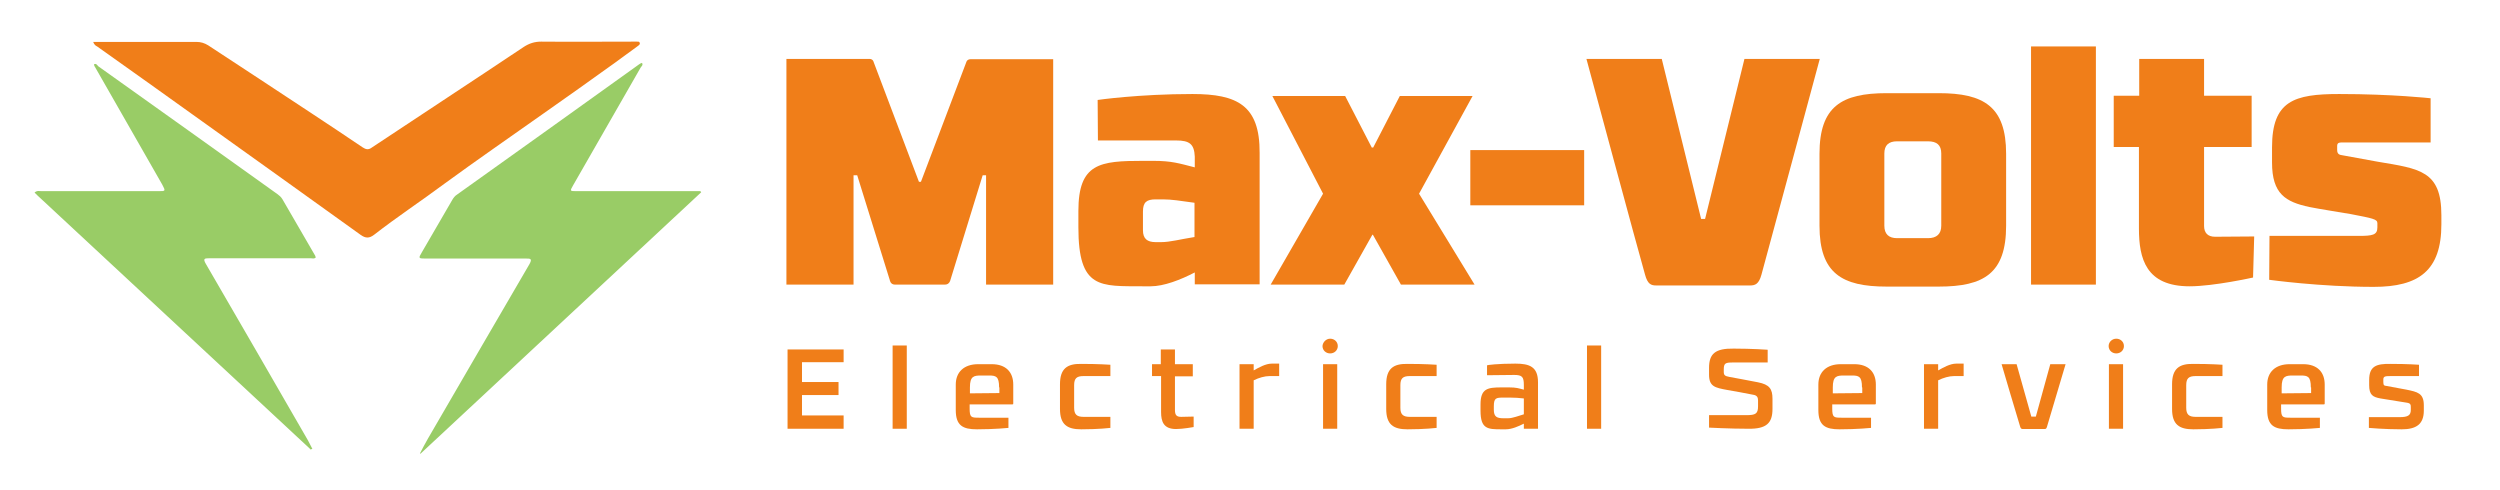
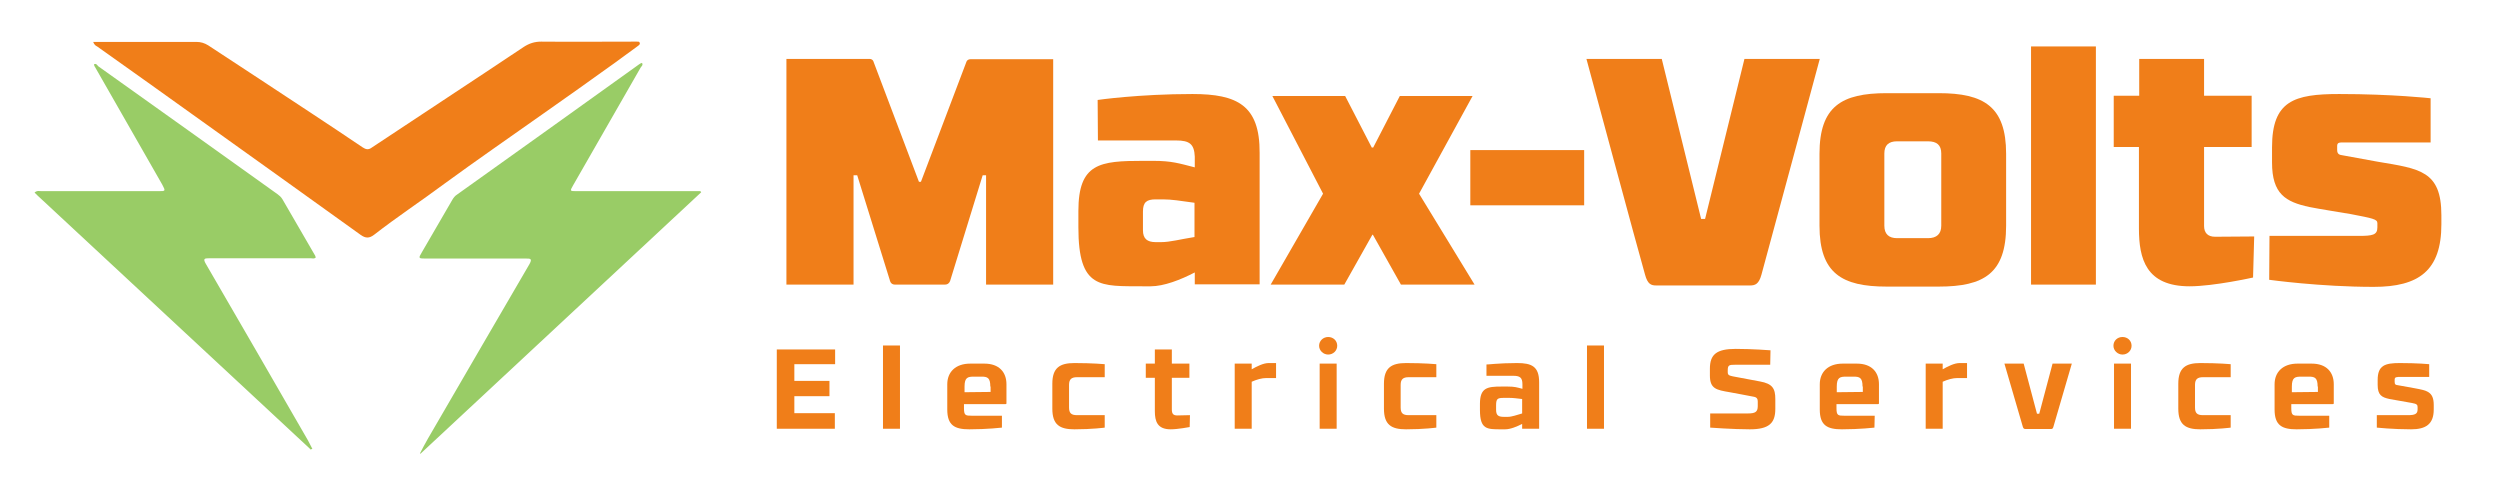
<svg xmlns="http://www.w3.org/2000/svg" version="1.1" id="Layer_1" x="0px" y="0px" width="882.8px" height="172.9px" viewBox="0 0 882.8 172.9" style="enable-background:new 0 0 882.8 172.9;" xml:space="preserve">
  <style type="text/css">
	.st0{fill:#F07E19;}
	.st1{fill:#99CC66;}
</style>
  <g>
    <path class="st0" d="M341.2,22c0,0,0.2-1.1,1.6-1.1h29.1v79.6h-23.7V61.9H347l-11.4,37c0,0-0.3,1.6-1.9,1.6h-17.7   c-1.6,0-1.8-1.6-1.8-1.6l-11.5-37h-1.3v38.6h-23.7V20.8H307c1.3,0,1.5,1.1,1.5,1.1l16,42.3h0.7L341.2,22z" />
    <path class="st0" d="M421.1,33.2c15.8,0,23.8,4,23.7,20.8v46.4h-22.9v-4.2c-5,2.6-10.9,4.9-15.6,4.9h-2.6   c-15.2-0.1-22.9,1.1-22.9-20.8v-5.8c0-16.9,7.6-17.7,22.9-17.7h3.5c6.6,0,9.2,0.9,14.7,2.3v-3.8c-0.2-4.4-1.8-5.7-6.6-5.7h-27.6   l-0.1-14.3C387.5,35.3,402.1,33.2,421.1,33.2z M410.6,70.4h-2.5c-3.2,0-4.5,1-4.5,4.3v6.6c0,3,1.5,4.2,4.5,4.2h1.9   c3.2,0,6.7-1,11.8-1.8V71.6C416.7,70.9,413.8,70.4,410.6,70.4z" />
    <path class="st0" d="M501.1,68.4l19.6,32.1h-26l-9.9-17.6h-0.2l-9.9,17.6h-26l18.5-32.1l-17.9-34.5H475l9.4,18.2h0.5l9.4-18.2H520   L501.1,68.4z" />
    <path class="st0" d="M519.2,53h40.2v19.5h-40.2V53z" />
    <path class="st0" d="M616,20.8h26.6c0,0-18.5,68.6-20.6,76.2c-0.9,3.3-2.2,3.8-4,3.8h-33.2c-1.8,0-3-0.5-3.9-3.8   c-2.2-7.6-20.7-76.2-20.7-76.2h26.6l13.9,56.5h1.4L616,20.8z" />
    <path class="st0" d="M708.4,54.3v25.4c0,16.8-7.8,21.5-23.8,21.5h-18.4c-15.8,0-23.7-4.7-23.7-21.5V54.3c0-16.7,7.8-21.4,23.7-21.4   h18.4C700.5,32.9,708.4,37.6,708.4,54.3z M685.5,79.7V54.2c0-3-1.6-4.3-4.7-4.3h-10.9c-3,0-4.5,1.4-4.5,4.3v25.5   c0,3,1.6,4.4,4.5,4.4h10.9C683.9,84.1,685.5,82.6,685.5,79.7z" />
    <path class="st0" d="M740.1,100.5h-22.9V16.4h22.9V100.5z" />
    <path class="st0" d="M746.5,33.8h8.9v-13h22.9v13h16.8v18.1h-16.8v27.9c0,2.4,1.3,3.8,3.9,3.8c0.3,0,13.8-0.1,13.8-0.1L795.6,98   c0,0-13.9,3.1-22.4,3.1c-15.4,0-17.9-9.7-17.9-20.4V51.9h-8.9V33.8z" />
    <path class="st0" d="M858.4,50.3h-30.7c-1.7,0-2.4,0-2.4,1.3v1.4c0,1.6,1.1,1.7,1.7,1.8l12.6,2.3c14.9,2.5,22.5,3.2,22.5,18.9v3.2   c0,16.4-8,22.1-23.9,22.1c-18.9,0-36.9-2.5-36.9-2.5l0.1-15.5h31.4c5,0,6.7-0.3,6.7-3v-1.5c0-1.4-1.6-1.7-9.4-3.2   c-4.6-0.8-10.6-1.7-14.6-2.5c-8.4-1.8-13.2-4.6-13.2-15.7V52c0-16.4,7.8-18.8,23.7-18.8c18.9,0,32.3,1.5,32.3,1.5V50.3z" />
  </g>
  <g>
-     <path class="st0" d="M278.1,123.4h19.8v4.5h-14.7v7h12.9v4.6h-12.9v7.2h14.7v4.7h-19.8V123.4z" />
-     <path class="st0" d="M320.2,151.4h-5V122h5V151.4z" />
-     <path class="st0" d="M356.1,151.1c0,0-4.9,0.5-11.1,0.5c-5,0-7.5-1.3-7.5-6.8v-9c0-4.4,2.9-7.2,7.9-7.2h4.8c5,0,7.6,2.8,7.6,7.2   v6.5c0,0.4,0,0.5-0.4,0.5h-15v1.4c0,3.2,0.5,3.3,3.3,3.3h10.4L356.1,151.1z M352.8,136.8c0-3.9-1.1-4.2-3.6-4.2h-2.7   c-2.6,0-4,0.2-4,4.2v2.1l10.4-0.1V136.8z" />
-     <path class="st0" d="M392.1,151.1c0,0-4.1,0.5-10.3,0.5c-5,0-7.5-1.7-7.5-7.2v-8.7c0-5.5,2.5-7.3,7.5-7.2c6.2,0,10.3,0.3,10.3,0.3   v4h-9.5c-2.4,0-3.3,0.8-3.3,3.2v8c0,2.4,1,3.2,3.3,3.2h9.5V151.1z" />
-     <path class="st0" d="M406.7,128.6h3.2v-5.2h5v5.2h6.3v4.3h-6.3v11.9c0,1.8,0.6,2.4,2.2,2.4c0.5,0,4.4-0.1,4.4-0.1l0,3.7   c0,0-3.8,0.7-6.2,0.7c-4.4,0-5.3-2.6-5.3-6v-12.7h-3.2V128.6z" />
-     <path class="st0" d="M437.7,128.6h5v2.2c1.8-1,4.2-2.4,6.4-2.4h2.6v4.4h-3.4c-1.7,0-3.8,0.6-5.6,1.5v17.1h-5V128.6z" />
-     <path class="st0" d="M469.7,119.6c1.5,0,2.7,1.1,2.7,2.6c0,1.5-1.2,2.6-2.7,2.6c-1.5,0-2.7-1.1-2.7-2.6   C467.1,120.8,468.3,119.6,469.7,119.6z M472.2,151.4h-5v-22.8h5V151.4z" />
-     <path class="st0" d="M507.3,151.1c0,0-4.1,0.5-10.3,0.5c-5,0-7.5-1.7-7.5-7.2v-8.7c0-5.5,2.5-7.3,7.5-7.2c6.2,0,10.3,0.3,10.3,0.3   v4h-9.5c-2.4,0-3.3,0.8-3.3,3.2v8c0,2.4,1,3.2,3.3,3.2h9.5V151.1z" />
-     <path class="st0" d="M535.1,128.4c5,0,8,1.1,8,6.6v16.4h-5v-1.8c-1.8,0.9-4.2,2-6.4,2h-1.5c-4.9,0-7.4-0.1-7.4-6.6v-2.2   c0-5.6,2.5-6,7.4-6h2.7c2.5,0,3.3,0.3,5.2,0.8v-1.7c0-2.8-0.6-3.5-3.4-3.5l-9.6,0.1v-3.5C525.1,128.9,528.9,128.4,535.1,128.4z    M533.3,140.4h-2.4c-2.6,0-3.4,0.1-3.4,3.1v1.2c0,2.4,1,3,3.4,3h1.6c1.7,0,3.8-0.9,5.6-1.4v-5.6C536.3,140.5,535,140.4,533.3,140.4   z" />
-     <path class="st0" d="M565.4,151.4h-5V122h5V151.4z" />
-     <path class="st0" d="M624.2,128h-12.2c-2.7,0-3.3,0.2-3.3,2.5v0.8c0,1.2,0.4,1.5,2,1.8c0,0,8.2,1.5,10.1,1.9c4,0.8,5.1,2.3,5.1,5.8   v3.6c0,5-2.1,7.1-8.6,7c-6.4,0-13.8-0.4-13.8-0.4l0-4.4h13.2c3.2,0,4.1-0.5,4.1-3.1v-2.1c0-1-0.3-1.8-1.7-2   c-1.9-0.4-7.9-1.5-9.2-1.7c-4.3-0.8-6.4-1.2-6.4-5.4v-2.4c0-5,2.2-6.9,8.7-6.8c6.4,0,12,0.4,12,0.4L624.2,128z" />
-     <path class="st0" d="M660.7,151.1c0,0-4.9,0.5-11.1,0.5c-5,0-7.5-1.3-7.5-6.8v-9c0-4.4,2.9-7.2,7.9-7.2h4.8c5,0,7.6,2.8,7.6,7.2   v6.5c0,0.4,0,0.5-0.4,0.5h-15v1.4c0,3.2,0.5,3.3,3.3,3.3h10.4L660.7,151.1z M657.5,136.8c0-3.9-1.1-4.2-3.6-4.2h-2.7   c-2.6,0-4,0.2-4,4.2v2.1l10.4-0.1V136.8z" />
-     <path class="st0" d="M679.4,128.6h5v2.2c1.8-1,4.2-2.4,6.4-2.4h2.6v4.4h-3.4c-1.7,0-3.8,0.6-5.6,1.5v17.1h-5V128.6z" />
-     <path class="st0" d="M721.9,151.5h-7.6c-0.5,0-0.7-0.2-0.9-0.7c-0.6-1.8-6.6-22.2-6.6-22.2h5.3l5.2,18.5h1.6l5.1-18.5h5.4   c0,0-6.1,20.4-6.6,22.2C722.6,151.4,722.4,151.5,721.9,151.5z" />
-     <path class="st0" d="M747.3,119.6c1.5,0,2.7,1.1,2.7,2.6c0,1.5-1.2,2.6-2.7,2.6c-1.5,0-2.7-1.1-2.7-2.6   C744.6,120.8,745.8,119.6,747.3,119.6z M749.7,151.4h-5v-22.8h5V151.4z" />
-     <path class="st0" d="M784.8,151.1c0,0-4.1,0.5-10.3,0.5c-5,0-7.5-1.7-7.5-7.2v-8.7c0-5.5,2.5-7.3,7.5-7.2c6.2,0,10.3,0.3,10.3,0.3   v4h-9.5c-2.4,0-3.3,0.8-3.3,3.2v8c0,2.4,1,3.2,3.3,3.2h9.5V151.1z" />
-     <path class="st0" d="M819.2,151.1c0,0-4.9,0.5-11.1,0.5c-5,0-7.5-1.3-7.5-6.8v-9c0-4.4,2.9-7.2,7.9-7.2h4.8c5,0,7.6,2.8,7.6,7.2   v6.5c0,0.4,0,0.5-0.4,0.5h-15v1.4c0,3.2,0.5,3.3,3.3,3.3h10.4L819.2,151.1z M816,136.8c0-3.9-1.1-4.2-3.6-4.2h-2.7   c-2.6,0-4,0.2-4,4.2v2.1l10.4-0.1V136.8z" />
-     <path class="st0" d="M844.5,132.8c-2.1,0-2.9,0-2.9,1.2v0.9c0,1.2,0.3,1.3,1.2,1.4l7,1.3c3.8,0.8,6.1,1.2,6.1,5.5v1.9   c0,4.9-2.8,6.6-7.8,6.6c-6.2,0-11.6-0.5-11.6-0.5l0-3.8h10.9c2.8,0,3.9-0.6,3.9-2.5v-0.9c0-0.9,0-1.5-1.4-1.7   c-2.3-0.4-7-1.1-9.3-1.5c-2.7-0.5-4-1.2-4-4.7v-1.8c0-4.9,2.5-5.8,7.6-5.7c6.2,0,10,0.3,10,0.3v4H844.5z" />
+     <path class="st0" d="M274.3,123.4h20.6v5.2h-14.4v5.9h12.4v5.4h-12.4v6h14.3v5.5h-20.5V123.4z" />
+     <path class="st0" d="M317.8,151.4h-6V122h6V151.4z" />
+     <path class="st0" d="M353.8,151c0,0-5.2,0.6-11.5,0.6c-5.2,0-7.8-1.4-7.8-7v-8.9c0-4.3,2.9-7.3,8.1-7.3h5c5.2,0,7.8,3,7.8,7.3v6.5   c0,0.4,0,0.5-0.4,0.5h-14.6v1.4c0,2.6,0.5,2.7,2.8,2.7h10.6L353.8,151z M349.7,136.5c0-3.1-1-3.5-3.1-3.5h-2.6   c-2.2,0-3.4,0.2-3.4,3.5v2l9.2-0.1V136.5z" />
+     <path class="st0" d="M390.1,151c0,0-4.4,0.6-10.7,0.6c-5.2,0-7.8-1.6-7.8-7.3v-8.8c0-5.6,2.6-7.3,7.8-7.3c6.4,0,10.7,0.4,10.7,0.4   v4.6h-9.8c-1.9,0-2.8,0.7-2.8,2.7v8c0,2,0.8,2.7,2.8,2.7h9.8V151z" />
+     <path class="st0" d="M404.6,128.4h3.2v-5h6v5h6.2v5h-6.2v11.2c0,1.5,0.5,2.1,1.9,2.1c0.4,0,4.5-0.1,4.5-0.1l-0.1,4.2   c0,0-4.2,0.8-6.7,0.8c-4.7,0-5.6-2.8-5.6-6.4v-11.8h-3.2V128.4z" />
+     <path class="st0" d="M436,128.4h6v2c1.8-1,4.1-2.2,6-2.2h2.6v5.3h-3.5c-1.5,0-3.3,0.5-5.1,1.3v16.6h-6V128.4z" />
+     <path class="st0" d="M469,119c1.8,0,3.2,1.3,3.2,3.1c0,1.7-1.4,3.1-3.2,3.1c-1.7,0-3.2-1.4-3.2-3.1C465.8,120.3,467.3,119,469,119z    M472,151.4h-6v-23h6V151.4z" />
+     <path class="st0" d="M507.2,151c0,0-4.4,0.6-10.7,0.6c-5.2,0-7.8-1.6-7.8-7.3v-8.8c0-5.6,2.6-7.3,7.8-7.3c6.4,0,10.7,0.4,10.7,0.4   v4.6h-9.8c-1.9,0-2.8,0.7-2.8,2.7v8c0,2,0.8,2.7,2.8,2.7h9.8V151z" />
+     <path class="st0" d="M535.7,128.2c5.2,0,7.8,1.2,7.8,6.8v16.4h-6v-1.7c-1.8,0.9-4.1,1.9-6,1.9h-1.3c-5.1,0-7.6,0.1-7.6-6.8v-2.2   c0-5.7,2.6-6.1,7.6-6.1h2.2c2.5,0,3.3,0.3,5.2,0.8v-1.6c0-2.4-0.9-3-3.3-3l-9.4,0v-4C524.9,128.8,529.3,128.2,535.7,128.2z    M533,140.5h-1.9c-2.2,0-2.8,0.2-2.8,2.6v1.6c0,2,0.8,2.5,2.8,2.5h1.3c1.5,0,3.3-0.7,5.1-1.2v-5.1   C535.7,140.7,534.5,140.5,533,140.5z" />
+     <path class="st0" d="M566.4,151.4h-6V122h6V151.4z" />
+     <path class="st0" d="M625.1,128.8h-12.4c-2.1,0-2.6,0.1-2.6,2v0.6c0,1,0.4,1.2,1.8,1.5c0,0,8.1,1.5,9.6,1.8   c4.4,0.8,5.4,2.5,5.4,6.2v3.5c0,5-2.2,7.2-9,7.2c-5.9,0-14-0.6-14-0.6l0-5h13.2c2.7,0,3.6-0.5,3.6-2.6v-1.6c0-0.8-0.2-1.5-1.4-1.7   c-1.4-0.3-7.5-1.4-8.5-1.6c-4.7-0.8-7-1.2-7-5.9v-2.4c0-5,2.3-7,9.1-7c6,0,12.3,0.5,12.3,0.5L625.1,128.8z" />
+     <path class="st0" d="M661.9,151c0,0-5.2,0.6-11.5,0.6c-5.2,0-7.8-1.4-7.8-7v-8.9c0-4.3,2.9-7.3,8.1-7.3h5c5.2,0,7.8,3,7.8,7.3v6.5   c0,0.4,0,0.5-0.4,0.5h-14.6v1.4c0,2.6,0.5,2.7,2.8,2.7H662L661.9,151z M657.7,136.5c0-3.1-1-3.5-3.1-3.5H652   c-2.2,0-3.4,0.2-3.4,3.5v2l9.2-0.1V136.5z" />
+     <path class="st0" d="M680,128.4h6v2c1.8-1,4.1-2.2,6-2.2h2.6v5.3h-3.5c-1.5,0-3.3,0.5-5.1,1.3v16.6h-6V128.4z" />
+     <path class="st0" d="M724.1,151.5h-8.8c-0.6,0-0.8-0.2-1-0.8c-0.6-2.1-6.5-22.3-6.5-22.3h6.8l4.7,17.7h0.8l4.7-17.7h6.8   c0,0-5.9,20.2-6.5,22.3C724.9,151.4,724.7,151.5,724.1,151.5z" />
+     <path class="st0" d="M749.5,119c1.8,0,3.2,1.3,3.2,3.1c0,1.7-1.4,3.1-3.2,3.1c-1.7,0-3.2-1.4-3.2-3.1   C746.3,120.3,747.7,119,749.5,119z M752.5,151.4h-6v-23h6V151.4z" />
+     <path class="st0" d="M787.7,151c0,0-4.4,0.6-10.7,0.6c-5.2,0-7.8-1.6-7.8-7.3v-8.8c0-5.6,2.6-7.3,7.8-7.3c6.4,0,10.7,0.4,10.7,0.4   v4.6h-9.8c-1.9,0-2.8,0.7-2.8,2.7v8c0,2,0.8,2.7,2.8,2.7h9.8V151z" />
+     <path class="st0" d="M822.5,151c0,0-5.2,0.6-11.5,0.6c-5.2,0-7.8-1.4-7.8-7v-8.9c0-4.3,2.9-7.3,8.1-7.3h5c5.2,0,7.8,3,7.8,7.3v6.5   c0,0.4,0,0.5-0.4,0.5h-14.6v1.4c0,2.6,0.5,2.7,2.8,2.7h10.6L822.5,151z M818.4,136.5c0-3.1-1-3.5-3.1-3.5h-2.6   c-2.2,0-3.4,0.2-3.4,3.5v2l9.2-0.1V136.5z" />
+     <path class="st0" d="M857.8,133.1h-10c-1.6,0-2.2,0-2.2,1v0.7c0,1,0.3,1.1,1,1.2l6.1,1.1c4.3,0.8,6.7,1.2,6.7,5.9v1.6   c0,5.2-2.8,7-8,7c-6.4,0-12.1-0.6-12.1-0.6l0-4.4h11c2.4,0,3.4-0.4,3.4-2v-0.8c0-0.8-0.2-1.2-2-1.5l-7.9-1.4   c-2.8-0.6-4.2-1.4-4.2-5v-1.7c0-5.2,2.6-6,7.8-6c6.4,0,10.4,0.4,10.4,0.4V133.1z" />
  </g>
  <g>
    <path class="st0" d="M32.9,14.8c1.7,0,3.3,0,4.8,0c10.6,0,21.1,0,31.7,0c1.5,0,2.8,0.4,4.1,1.2C85.7,24,97.9,32,110,40   c6,4,12,7.9,18,12c1.2,0.8,2.1,1,3.3,0.1c17.9-11.9,35.8-23.6,53.6-35.5c2-1.3,3.9-1.9,6.2-1.9c10.8,0.1,21.6,0,32.4,0   c0.5,0,0.9,0,1.4,0c0.4,0,0.8-0.1,1,0.4c0.2,0.5-0.2,0.8-0.6,1.1c-2.6,1.9-5.2,3.8-7.8,5.7c-8.6,6.2-17.2,12.3-25.9,18.4   c-11.6,8.2-23.2,16.2-34.7,24.6c-8.2,6.1-16.7,11.7-24.8,18c-1.7,1.3-3,1.3-4.8,0c-18.5-13.3-37.1-26.6-55.7-39.9   c-12.4-8.9-24.9-17.8-37.3-26.6C33.9,16.2,33.3,15.9,32.9,14.8z" />
    <path class="st1" d="M247.6,67.9c-33,30.8-66.1,61.5-99.1,92.3c-0.1,0-0.2-0.1-0.2-0.1c0.9-1.7,1.8-3.5,2.8-5.2   c12-20.6,23.9-41.2,35.9-61.7c1.1-2,0.1-1.9-1.4-1.9c-11.8,0-23.6,0-35.4,0c-2.4,0-2.5-0.1-1.3-2.1c3.6-6.2,7.2-12.4,10.8-18.6   c0.4-0.7,0.9-1.4,1.7-1.9c21.4-15.3,42.9-30.6,64.3-46c0.3-0.2,0.6-0.4,1-0.5c0.5,0.8-0.2,1.2-0.5,1.7   c-7.9,13.8-15.9,27.7-23.8,41.5c-1.2,2.1-1.2,2.1,1.2,2.1c14,0,28.1,0,42.1,0c0.5,0,1.1,0,1.6,0C247.4,67.6,247.5,67.7,247.6,67.9z   " />
    <path class="st1" d="M109.8,158.8c-6.2-5.8-12.4-11.5-18.6-17.3C65.6,117.7,40,93.9,14.5,70.2c-0.8-0.7-1.5-1.4-2.3-2.2   c0.9-0.8,1.7-0.5,2.4-0.5c13.8,0,27.6,0,41.4,0c2.5,0,2.5,0,1.3-2.3c-7.8-13.7-15.7-27.4-23.5-41.1c-0.3-0.5-0.6-0.9-0.6-1.4l0,0   c0.8-0.4,1.1,0.3,1.5,0.7c21.1,15,42.2,30.1,63.2,45.1c0.7,0.5,1.3,1,1.8,1.8c3.9,6.7,7.7,13.3,11.6,20c0.1,0.2,0.1,0.4,0.2,0.6   c-0.5,0.6-1.2,0.3-1.7,0.3c-12,0-23.9,0-35.9,0c-1.7,0-2.3,0.1-1.2,2c12.1,20.8,24.1,41.6,36.1,62.4c0.5,0.9,1,1.9,1.5,2.9   C110,158.5,109.9,158.6,109.8,158.8z" />
  </g>
  <g>
</g>
  <g>
</g>
  <g>
</g>
  <g>
</g>
  <g>
</g>
  <g>
</g>
</svg>
